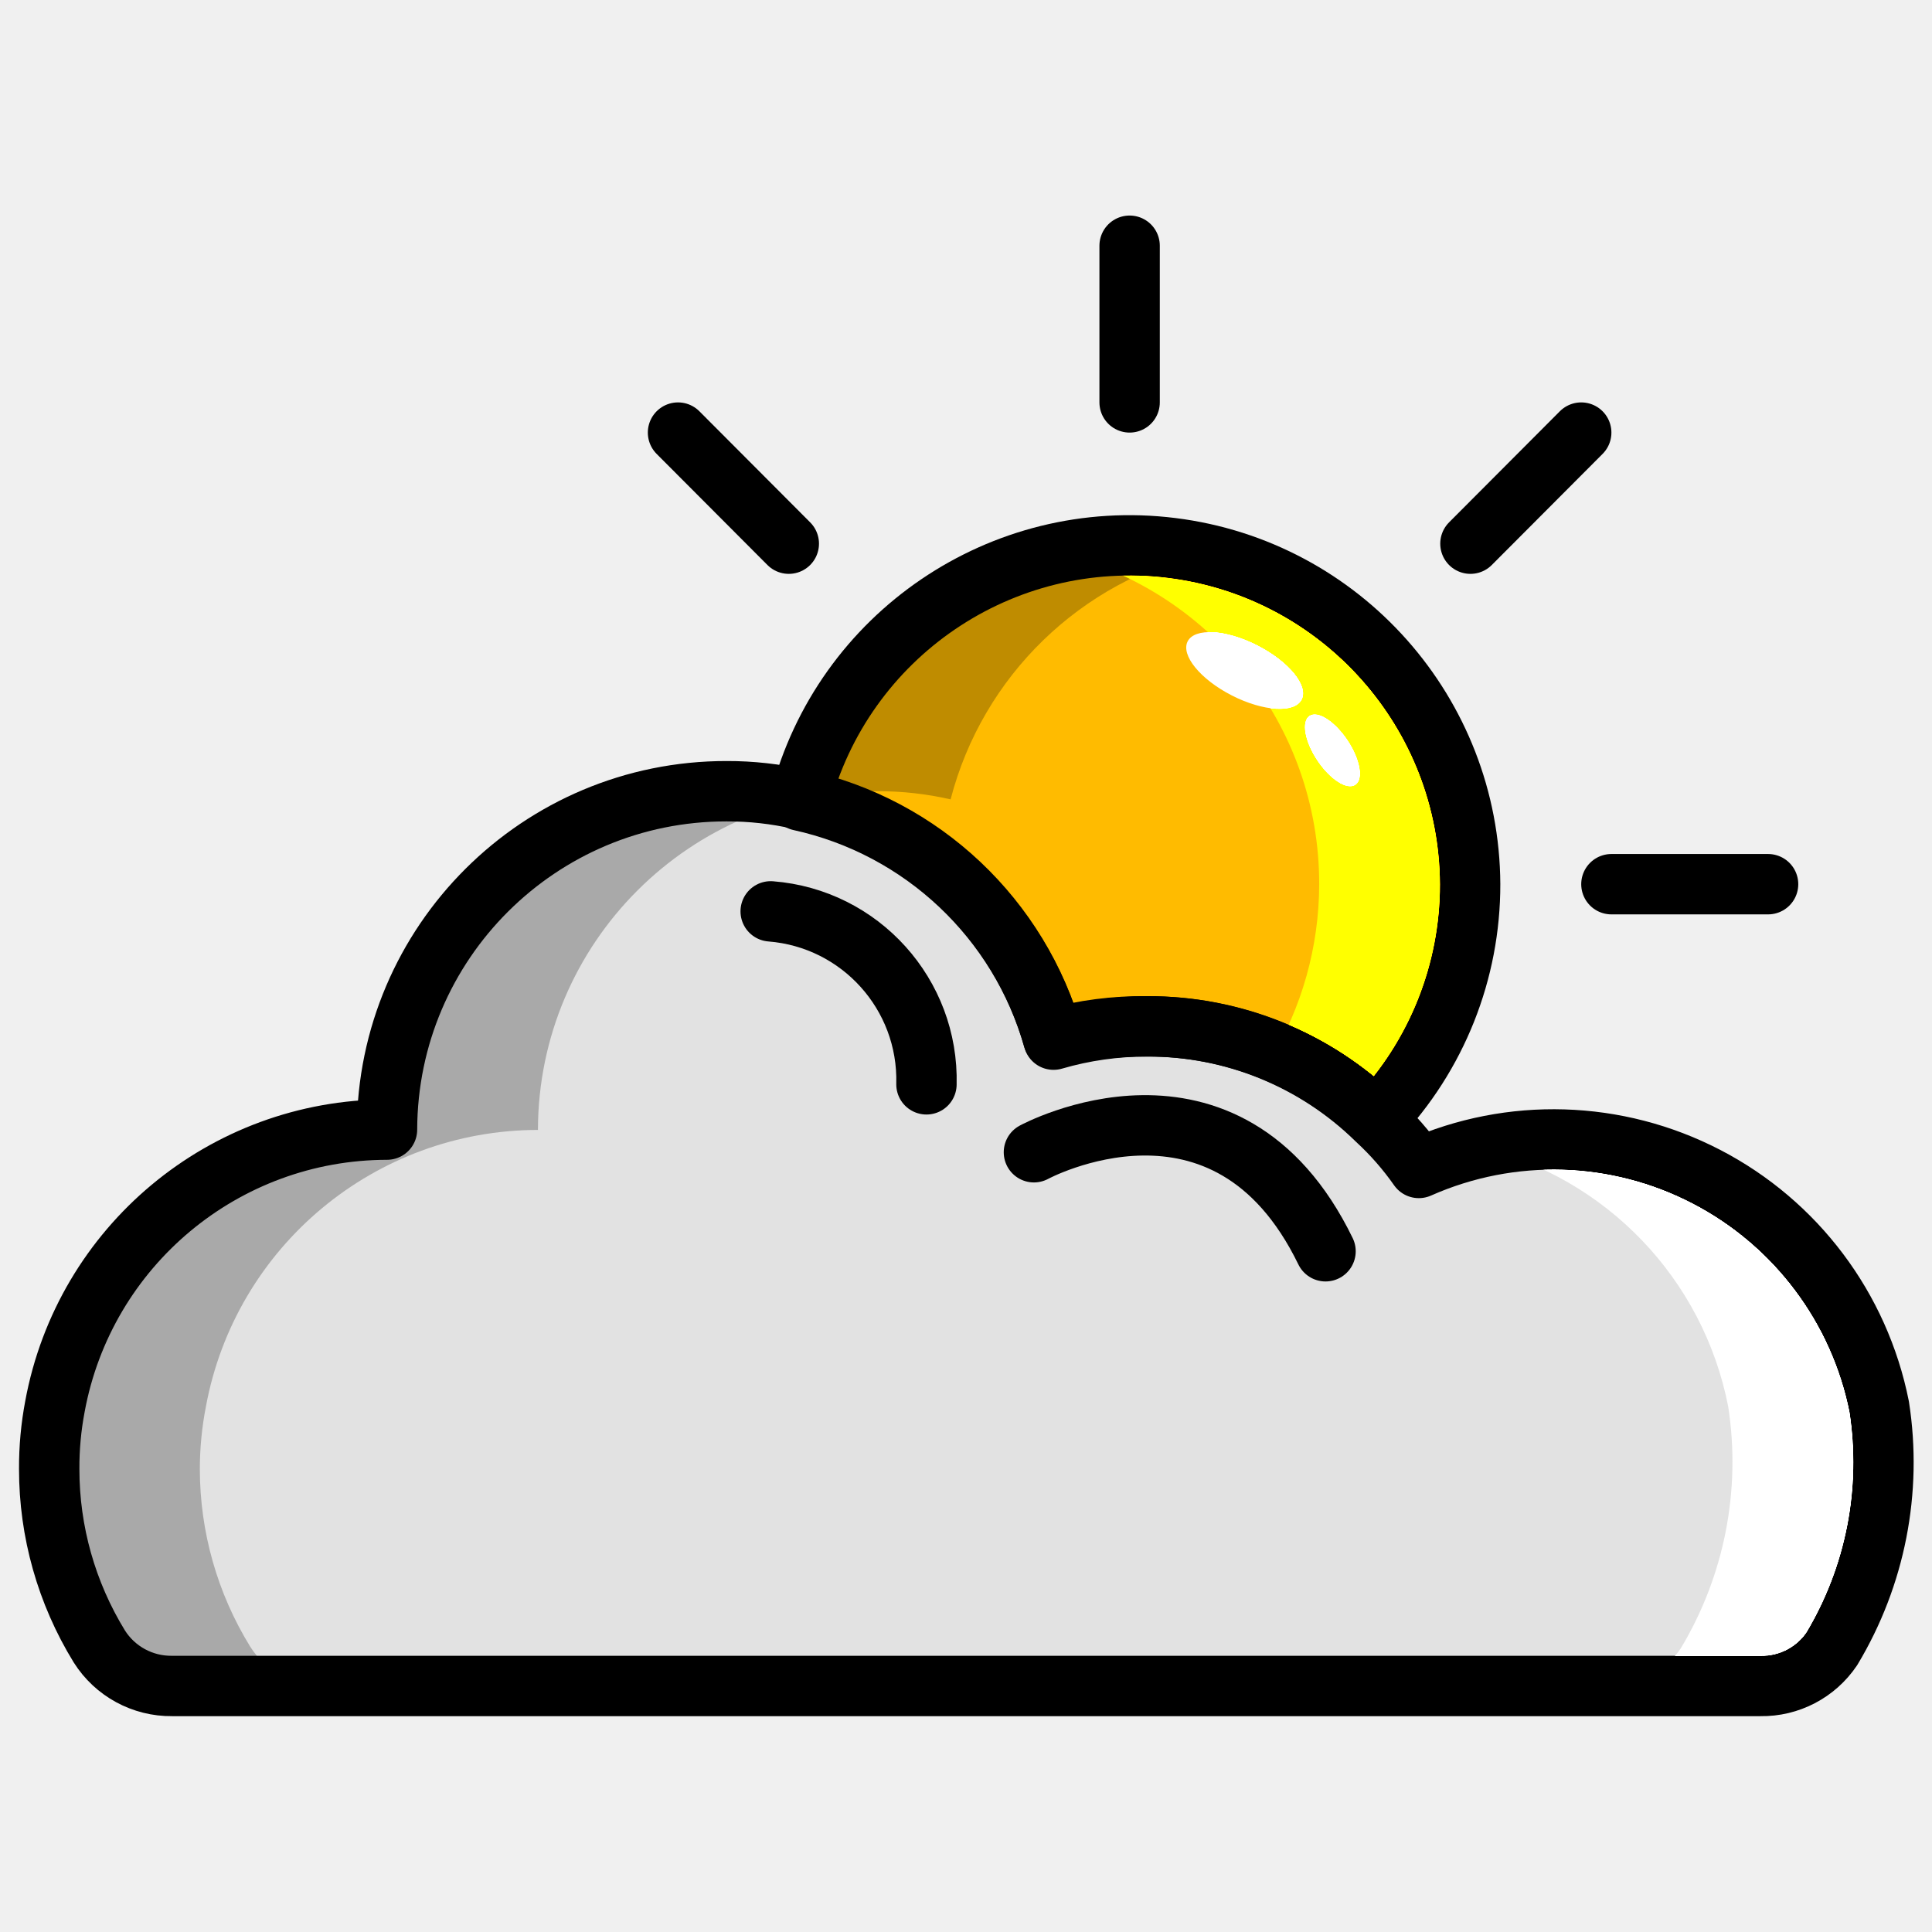
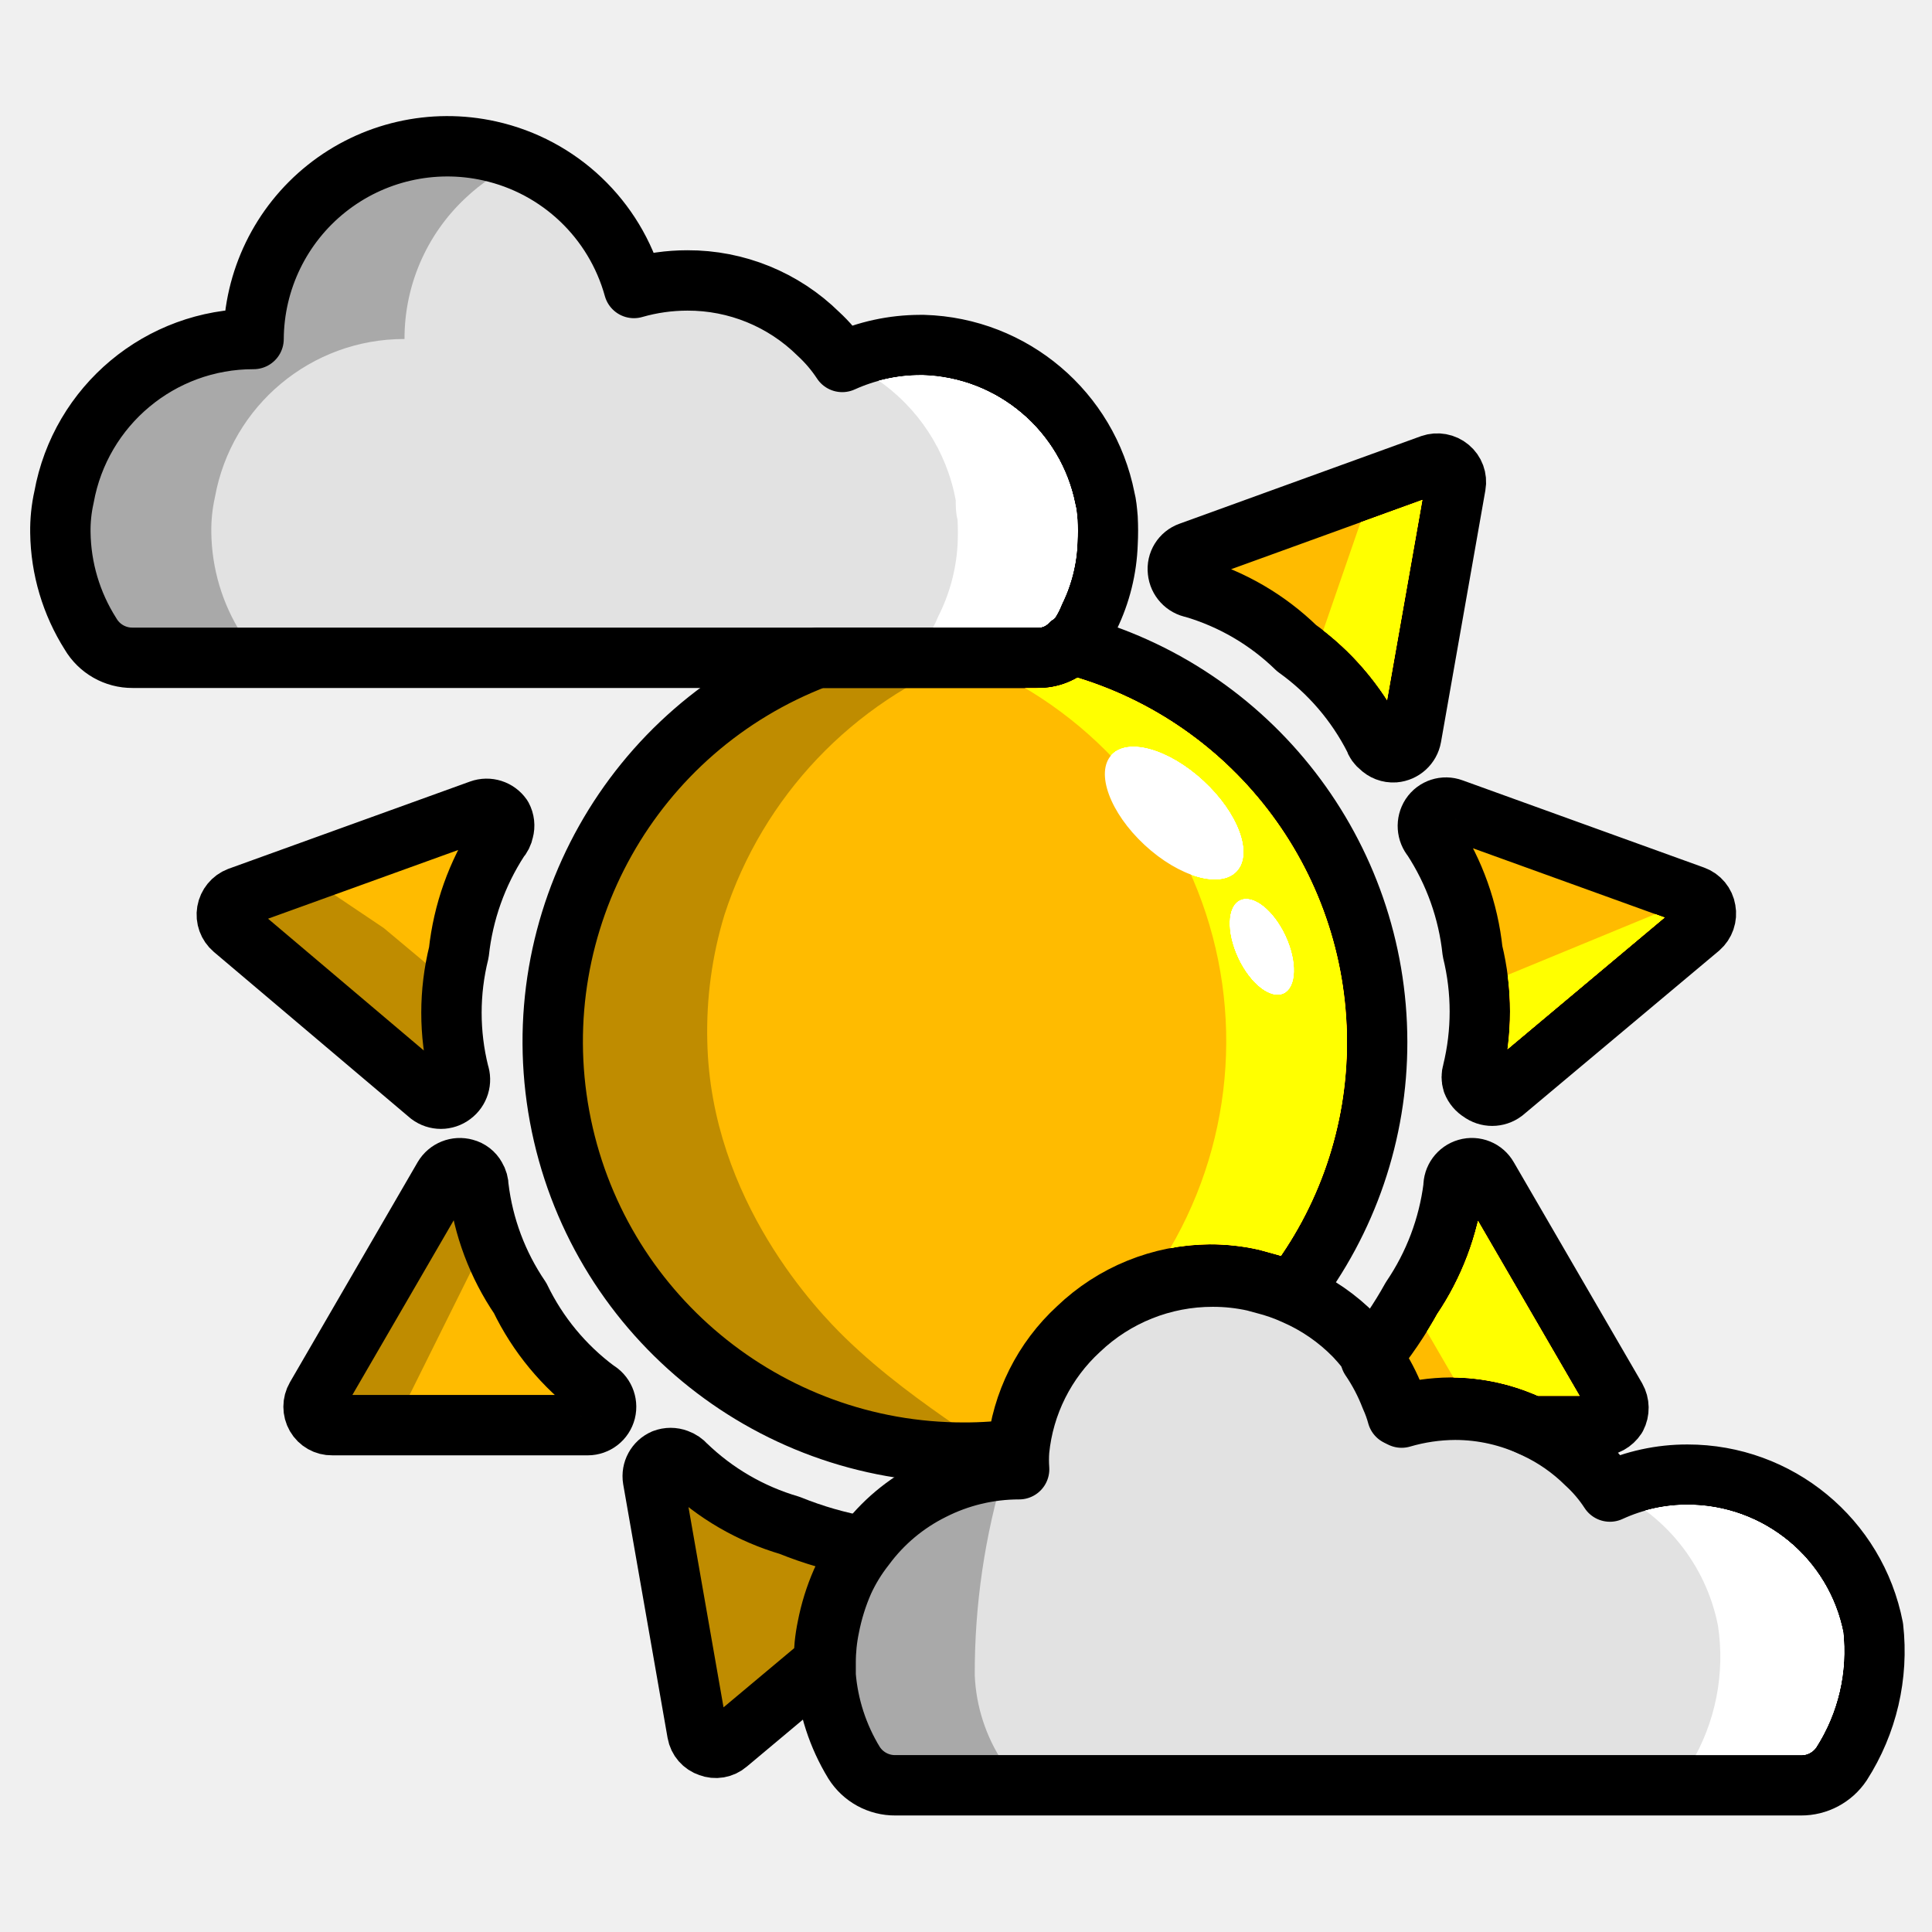
<svg xmlns="http://www.w3.org/2000/svg" viewBox="0 0 64 64">
  <defs>
-     <style>.cls-1{isolation:isolate;}.cls-2{fill:#fb0;}.cls-3,.cls-6{fill:none;}.cls-4{fill:#e2e2e2;}.cls-5,.cls-9{fill:#fff;}.cls-6{stroke:#000;stroke-linecap:round;stroke-linejoin:round;stroke-width:2px;}.cls-7{opacity:0.25;mix-blend-mode:multiply;}.cls-8,.cls-9{mix-blend-mode:overlay;}</style>
+     <style>.cls-1{isolation:isolate;}.cls-2{fill:#fb0;}.cls-3{fill:#e2e2e2;}.cls-4,.cls-9{fill:#fff;}.cls-5,.cls-6{fill:none;}.cls-5{stroke:#000;stroke-linecap:round;stroke-linejoin:round;stroke-width:2px;}.cls-7{opacity:0.25;mix-blend-mode:multiply;}.cls-8,.cls-9{mix-blend-mode:overlay;}</style>
  </defs>
  <g class="cls-1">
    <g id="Layer_1" data-name="Layer 1">
      <g id="Vector">
-         <path class="cls-2" d="M48.7,29.29a11.27,11.27,0,0,1-3.1,7.78A10.8,10.8,0,0,0,38,34a11,11,0,0,0-3.1.44,11.22,11.22,0,0,0-8.4-7.92h0A11.28,11.28,0,0,1,48.7,29.29Z" />
-         <line class="cls-3" x1="48.71" y1="18.01" x2="52.38" y2="14.33" />
-         <path class="cls-4" d="M60.68,54.62s0,0,0,0a2.79,2.79,0,0,1-2.36,1.23H5.7a2.81,2.81,0,0,1-2.41-1.31,11.22,11.22,0,0,1-1.66-5.88,10.84,10.84,0,0,1,.19-2.07,11.2,11.2,0,0,1,11-9.17A11.24,11.24,0,0,1,24.07,26.21a10.69,10.69,0,0,1,2.42.27h0a11.22,11.22,0,0,1,8.4,7.92A11,11,0,0,1,38,34a10.8,10.8,0,0,1,7.61,3.1A9.82,9.82,0,0,1,47,38.69,11,11,0,0,1,62.25,46.6,12,12,0,0,1,60.68,54.62Z" />
-         <line class="cls-3" x1="26.13" y1="18.01" x2="22.46" y2="14.33" />
-         <path class="cls-3" d="M25.53,30.19a5.6,5.6,0,0,1,5.16,5.73" />
-         <path class="cls-3" d="M34.25,38.17s6.38-3.47,9.66,3.28" />
-         <ellipse class="cls-5" cx="41.23" cy="22.21" rx="0.93" ry="2.12" transform="translate(2.7 48.83) rotate(-62.95)" />
-         <ellipse class="cls-5" cx="44.14" cy="24.86" rx="0.6" ry="1.37" transform="translate(-6.38 28.63) rotate(-33.66)" />
+         <path class="cls-2" d="M45.62,34.51a13.51,13.51,0,0,1-2.83,8.3,5.86,5.86,0,0,0-1-.35l-.33-.09h0a6.28,6.28,0,0,0-1.38-.15A6.39,6.39,0,0,0,35.7,44a6.27,6.27,0,0,0-2,4,12.54,12.54,0,0,1-1.75.12,13.61,13.61,0,0,1-4.87-26.33h7.26a1.49,1.49,0,0,0,1.11-.45A13.63,13.63,0,0,1,45.62,34.51Z" />
+         <path class="cls-2" d="M16.68,27.51a.61.61,0,0,1-.15.3,8.56,8.56,0,0,0-1.33,3.74,8.29,8.29,0,0,0,0,4,.63.63,0,0,1-.22.72.62.62,0,0,1-.75,0L7.73,30.77a.62.62,0,0,1,.18-1.05l8-2.89a.62.62,0,0,1,.72.23A.61.61,0,0,1,16.68,27.51Z" />
+         <path class="cls-2" d="M15.76,39a.62.62,0,0,1,.09.32A8.29,8.29,0,0,0,17.23,43a8.31,8.31,0,0,0,2.53,3.06.62.62,0,0,1,.3.69.61.61,0,0,1-.59.46H11a.6.6,0,0,1-.53-.3.62.62,0,0,1,0-.62L14.7,39a.62.62,0,0,1,.7-.28A.57.57,0,0,1,15.76,39Z" />
+         <path class="cls-2" d="M26.16,50.53a8.3,8.3,0,0,1-3.44-2,.67.67,0,0,0-.28-.19.63.63,0,0,0-.45,0,.61.61,0,0,0-.36.66L23.1,57.4a.59.59,0,0,0,.4.46.58.58,0,0,0,.59-.1l3.2-2.68v0a5.76,5.76,0,0,1,.12-1.18,7.15,7.15,0,0,1,.47-1.51,5.72,5.72,0,0,1,.71-1.16A12.06,12.06,0,0,1,26.16,50.53Z" />
+         <path class="cls-2" d="M53.53,46.32,49.28,39a.6.6,0,0,0-.69-.28.61.61,0,0,0-.44.6A8.45,8.45,0,0,1,46.76,43a13.23,13.23,0,0,1-1.36,2,6.25,6.25,0,0,1,.67,1.28,4,4,0,0,1,.22.61,6.42,6.42,0,0,1,1.77-.26,6.11,6.11,0,0,1,2.66.61H53a.66.66,0,0,0,.54-.3A.65.65,0,0,0,53.53,46.32Z" />
+         <path class="cls-2" d="M48.78,35.85a.57.57,0,0,1,0-.34,8.4,8.4,0,0,0,0-4,8.48,8.48,0,0,0-1.33-3.74.63.63,0,0,1-.05-.75.6.6,0,0,1,.71-.23l8,2.89a.6.6,0,0,1,.39.47.62.62,0,0,1-.2.58l-6.49,5.44a.63.63,0,0,1-.76,0A.65.65,0,0,1,48.78,35.85Z" />
+         <path class="cls-2" d="M45.72,24.74a.52.52,0,0,1-.19-.27,8.33,8.33,0,0,0-2.58-3,8.21,8.21,0,0,0-3.42-2,.62.62,0,0,1-.51-.55.59.59,0,0,1,.39-.63l8-2.9a.62.62,0,0,1,.6.11.6.6,0,0,1,.21.57l-1.47,8.34a.62.62,0,0,1-.56.51A.6.6,0,0,1,45.72,24.74Z" />
+         <path class="cls-3" d="M61,58.43h0a1.6,1.6,0,0,1-1.34.71h-30a1.6,1.6,0,0,1-1.37-.75,6.58,6.58,0,0,1-.94-2.89c0-.13,0-.28,0-.42v0a5.76,5.76,0,0,1,.12-1.18,7.15,7.15,0,0,1,.47-1.51,5.72,5.72,0,0,1,.71-1.16,6.21,6.21,0,0,1,2.23-1.87,6.34,6.34,0,0,1,2.88-.69,4.21,4.21,0,0,1,0-.62,6.27,6.27,0,0,1,2-4,6.39,6.39,0,0,1,4.41-1.76,6.28,6.28,0,0,1,1.38.15h0l.33.09a5.86,5.86,0,0,1,1,.35,6.28,6.28,0,0,1,2,1.38,7.29,7.29,0,0,1,.66.81,6.25,6.25,0,0,1,.67,1.28,4,4,0,0,1,.22.61,6.42,6.42,0,0,1,1.77-.26,6.11,6.11,0,0,1,2.66.61,6,6,0,0,1,1.68,1.17,4.74,4.74,0,0,1,.79.93,6.11,6.11,0,0,1,2.57-.56,6.26,6.26,0,0,1,6.15,5.07A6.91,6.91,0,0,1,61,58.43Z" />
+         <path class="cls-3" d="M36.69,17.16a7.94,7.94,0,0,1,0,.84,6,6,0,0,1-.6,2.42,3.48,3.48,0,0,1-.35.66.39.39,0,0,1-.08.1.61.61,0,0,1-.16.16,1.49,1.49,0,0,1-1.11.45h-30A1.6,1.6,0,0,1,3,21a6.42,6.42,0,0,1-1-3.36,5,5,0,0,1,.12-1.17,6.37,6.37,0,0,1,6.28-5.24A6.42,6.42,0,0,1,16.22,5h0A6.4,6.4,0,0,1,21,9.54a6.41,6.41,0,0,1,1.77-.25,6.15,6.15,0,0,1,4.34,1.77,5,5,0,0,1,.79.93,6.28,6.28,0,0,1,2.58-.56h.12a6.31,6.31,0,0,1,6,5.08C36.65,16.7,36.67,16.92,36.69,17.16Z" />
+         <ellipse class="cls-4" cx="38.89" cy="26.94" rx="1.44" ry="2.83" transform="translate(-7.31 37.1) rotate(-47.12)" />
+         <ellipse class="cls-4" cx="41.8" cy="31.37" rx="0.86" ry="1.7" transform="translate(-9.34 20.6) rotate(-25)" />
      </g>
      <g id="Line">
-         <path class="cls-6" d="M48.7,29.29a11.27,11.27,0,0,1-3.1,7.78A10.8,10.8,0,0,0,38,34a11,11,0,0,0-3.1.44,11.22,11.22,0,0,0-8.4-7.92h0A11.28,11.28,0,0,1,48.7,29.29Z" />
-         <line class="cls-6" x1="37.42" y1="13.33" x2="37.42" y2="8.14" />
-         <line class="cls-6" x1="53.38" y1="29.29" x2="58.57" y2="29.29" />
-         <line class="cls-6" x1="48.71" y1="18.01" x2="52.38" y2="14.33" />
-         <path class="cls-6" d="M60.68,54.62s0,0,0,0a2.79,2.79,0,0,1-2.36,1.23H5.7a2.81,2.81,0,0,1-2.41-1.31,11.22,11.22,0,0,1-1.66-5.88,10.84,10.84,0,0,1,.19-2.07,11.2,11.2,0,0,1,11-9.17A11.24,11.24,0,0,1,24.07,26.21a10.69,10.69,0,0,1,2.42.27h0a11.22,11.22,0,0,1,8.4,7.92A11,11,0,0,1,38,34a10.8,10.8,0,0,1,7.61,3.1A9.82,9.82,0,0,1,47,38.69,11,11,0,0,1,62.25,46.6,12,12,0,0,1,60.68,54.62Z" />
-         <line class="cls-6" x1="26.13" y1="18.01" x2="22.46" y2="14.33" />
-         <path class="cls-6" d="M25.53,30.19a5.6,5.6,0,0,1,5.16,5.73" />
-         <path class="cls-6" d="M34.25,38.17s6.38-3.47,9.66,3.28" />
-         <ellipse class="cls-3" cx="41.23" cy="22.21" rx="0.93" ry="2.12" transform="translate(2.7 48.83) rotate(-62.95)" />
-         <ellipse class="cls-3" cx="44.14" cy="24.86" rx="0.6" ry="1.37" transform="translate(-6.38 28.63) rotate(-33.66)" />
+         <path class="cls-5" d="M45.62,34.51a13.51,13.51,0,0,1-2.83,8.3,5.86,5.86,0,0,0-1-.35l-.33-.09h0a6.28,6.28,0,0,0-1.38-.15A6.39,6.39,0,0,0,35.7,44a6.27,6.27,0,0,0-2,4,12.54,12.54,0,0,1-1.75.12,13.61,13.61,0,0,1-4.87-26.33h7.26a1.49,1.49,0,0,0,1.11-.45A13.63,13.63,0,0,1,45.62,34.51Z" />
+         <path class="cls-5" d="M16.68,27.51a.61.61,0,0,1-.15.3,8.56,8.56,0,0,0-1.33,3.74,8.29,8.29,0,0,0,0,4,.63.63,0,0,1-.22.72.62.62,0,0,1-.75,0L7.73,30.77a.62.62,0,0,1,.18-1.05l8-2.89a.62.62,0,0,1,.72.23A.61.61,0,0,1,16.68,27.51Z" />
+         <path class="cls-5" d="M15.76,39a.62.62,0,0,1,.09.32A8.29,8.29,0,0,0,17.23,43a8.31,8.31,0,0,0,2.53,3.06.62.62,0,0,1,.3.69.61.61,0,0,1-.59.46H11a.6.6,0,0,1-.53-.3.62.62,0,0,1,0-.62L14.7,39a.62.62,0,0,1,.7-.28A.57.57,0,0,1,15.76,39Z" />
+         <path class="cls-5" d="M26.16,50.53a8.3,8.3,0,0,1-3.44-2,.67.67,0,0,0-.28-.19.63.63,0,0,0-.45,0,.61.61,0,0,0-.36.66L23.1,57.4a.59.59,0,0,0,.4.46.58.58,0,0,0,.59-.1l3.2-2.68v0a5.76,5.76,0,0,1,.12-1.18,7.15,7.15,0,0,1,.47-1.51,5.72,5.72,0,0,1,.71-1.16A12.06,12.06,0,0,1,26.16,50.53Z" />
+         <path class="cls-5" d="M53.53,46.32,49.28,39a.6.6,0,0,0-.69-.28.61.61,0,0,0-.44.6A8.45,8.45,0,0,1,46.76,43a13.23,13.23,0,0,1-1.36,2,6.25,6.25,0,0,1,.67,1.28,4,4,0,0,1,.22.61,6.42,6.42,0,0,1,1.77-.26,6.11,6.11,0,0,1,2.66.61H53a.66.66,0,0,0,.54-.3A.65.65,0,0,0,53.53,46.32Z" />
+         <path class="cls-5" d="M48.78,35.85a.57.57,0,0,1,0-.34,8.4,8.4,0,0,0,0-4,8.48,8.48,0,0,0-1.33-3.74.63.63,0,0,1-.05-.75.6.6,0,0,1,.71-.23l8,2.89a.6.6,0,0,1,.39.47.62.62,0,0,1-.2.58l-6.49,5.44a.63.63,0,0,1-.76,0A.65.65,0,0,1,48.78,35.85Z" />
+         <path class="cls-5" d="M45.72,24.74a.52.52,0,0,1-.19-.27,8.33,8.33,0,0,0-2.58-3,8.21,8.21,0,0,0-3.42-2,.62.62,0,0,1-.51-.55.59.59,0,0,1,.39-.63l8-2.9a.62.62,0,0,1,.6.11.6.6,0,0,1,.21.57l-1.47,8.34a.62.62,0,0,1-.56.51A.6.6,0,0,1,45.72,24.74Z" />
+         <path class="cls-5" d="M61,58.43h0a1.6,1.6,0,0,1-1.34.71h-30a1.6,1.6,0,0,1-1.37-.75,6.58,6.58,0,0,1-.94-2.89c0-.13,0-.28,0-.42v0a5.76,5.76,0,0,1,.12-1.18,7.15,7.15,0,0,1,.47-1.51,5.72,5.72,0,0,1,.71-1.16,6.21,6.21,0,0,1,2.23-1.87,6.34,6.34,0,0,1,2.88-.69,4.21,4.21,0,0,1,0-.62,6.27,6.27,0,0,1,2-4,6.39,6.39,0,0,1,4.41-1.76,6.28,6.28,0,0,1,1.38.15h0l.33.09a5.86,5.86,0,0,1,1,.35,6.28,6.28,0,0,1,2,1.38,7.29,7.29,0,0,1,.66.81,6.25,6.25,0,0,1,.67,1.28,4,4,0,0,1,.22.61,6.42,6.42,0,0,1,1.77-.26,6.11,6.11,0,0,1,2.66.61,6,6,0,0,1,1.68,1.17,4.74,4.74,0,0,1,.79.93,6.11,6.11,0,0,1,2.57-.56,6.26,6.26,0,0,1,6.15,5.07A6.91,6.91,0,0,1,61,58.43Z" />
+         <path class="cls-5" d="M36.69,17.16a7.94,7.94,0,0,1,0,.84,6,6,0,0,1-.6,2.42,3.48,3.48,0,0,1-.35.66.39.39,0,0,1-.08.1.61.61,0,0,1-.16.16,1.49,1.49,0,0,1-1.11.45h-30A1.6,1.6,0,0,1,3,21a6.42,6.42,0,0,1-1-3.36,5,5,0,0,1,.12-1.17,6.37,6.37,0,0,1,6.28-5.24A6.42,6.42,0,0,1,16.22,5h0A6.4,6.4,0,0,1,21,9.54a6.41,6.41,0,0,1,1.77-.25,6.15,6.15,0,0,1,4.34,1.77,5,5,0,0,1,.79.93,6.28,6.28,0,0,1,2.58-.56h.12a6.31,6.31,0,0,1,6,5.08C36.65,16.7,36.67,16.92,36.69,17.16Z" />
+         <ellipse class="cls-6" cx="38.89" cy="26.94" rx="1.44" ry="2.83" transform="translate(-7.31 37.1) rotate(-47.12)" />
+         <ellipse class="cls-6" cx="41.8" cy="31.37" rx="0.86" ry="1.7" transform="translate(-9.34 20.6) rotate(-25)" />
      </g>
      <g id="Shadow" class="cls-7">
-         <path d="M5.7,55.86h5a2.81,2.81,0,0,1-2.41-1.31,11.23,11.23,0,0,1-1.67-5.88,10.84,10.84,0,0,1,.2-2.07,11.2,11.2,0,0,1,11-9.17A11.24,11.24,0,0,1,29.07,26.21a10.69,10.69,0,0,1,2.42.27,11.3,11.3,0,0,1,8.43-8.18,10.83,10.83,0,0,0-2.5-.29,11.29,11.29,0,0,0-10.93,8.47,10.69,10.69,0,0,0-2.42-.27A11.24,11.24,0,0,0,12.84,37.43a11.2,11.2,0,0,0-11,9.17,10.84,10.84,0,0,0-.2,2.07,11.23,11.23,0,0,0,1.67,5.88A2.81,2.81,0,0,0,5.7,55.86Z" />
-         <path d="M54,38a11.31,11.31,0,0,0-2.49-.29h-.26a9.78,9.78,0,0,1,.75.95A11.74,11.74,0,0,1,54,38Z" />
+         <path d="M20.71,26.88l.16-.05a3.28,3.28,0,0,0-1.23,1c-.41.58-.32.88-.69,2.75-.1.49-.33,1.57-.54,3a3.15,3.15,0,0,0,0,.94,3.23,3.23,0,0,0,.84,1.7l-.78-.66a13.47,13.47,0,0,0,.93,4L19.7,39c-.31.27-.36.46-.34.59a1.59,1.59,0,0,0,.15.38L20,41a6.51,6.51,0,0,0,2.21,2,7.3,7.3,0,0,1,2.09,2.72A13.47,13.47,0,0,0,32,48.12,12.54,12.54,0,0,0,33.74,48a4.21,4.21,0,0,0,0,.62,6.34,6.34,0,0,0-2.88.69,6.07,6.07,0,0,0-1,.65c.24.21.54.42.74.33s.07-.61.28-1c.46-.82,2.3-.25,2.48-.65s-2.9-1.92-5.38-4.34c-.83-.81-4.44-4.51-4.55-9.81A13.27,13.27,0,0,1,24,30.3a13.62,13.62,0,0,1,8.08-8.51h-5A13.69,13.69,0,0,0,20.71,26.88Z" />
+         <path d="M7.52,30.19a.7.7,0,0,0,0,.32.61.61,0,0,0,.19.26l6.48,5.44a.62.62,0,0,0,.75,0,.63.63,0,0,0,.22-.72,6.94,6.94,0,0,1-.13-2.81l-2.32-1.94L9.6,28.65C8.37,29.31,7.55,29.93,7.52,30.19Z" />
+         <path d="M32.86,11.92l0,.07L33,12Z" />
+         <path d="M14.7,39l-4.23,7.33a.62.62,0,0,0,0,.62.6.6,0,0,0,.53.3h5a2.09,2.09,0,0,0-.53-.3,2.9,2.9,0,0,0-2.42.3l3.16-6.36h0a11.63,11.63,0,0,1-.36-1.57.67.67,0,0,0,0-.25l0-.07C15.7,38.88,15.26,38.87,14.7,39Z" />
+         <path d="M22.72,48.57a.67.67,0,0,0-.28-.19.54.54,0,0,0-.45,0,.61.61,0,0,0-.36.66L23.1,57.4a.59.59,0,0,0,.4.46.58.58,0,0,0,.59-.1l3.2-2.68c0,.14,0,.29,0,.42a6.58,6.58,0,0,0,.94,2.89,1.6,1.6,0,0,0,1.37.75h5a1.6,1.6,0,0,1-1.37-.75,5.67,5.67,0,0,1-.94-2.89,23.34,23.34,0,0,1,1-6.84,5.39,5.39,0,0,0-4.21,9.1.65.65,0,0,1-.59.1.59.59,0,0,1-.4-.46l-1.16-6.61c-.25-.07-.5-.16-.78-.26A8.3,8.3,0,0,1,22.72,48.57Z" />
+         <path d="M4.35,21.79h5A1.6,1.6,0,0,1,8,21a6.42,6.42,0,0,1-1-3.36,5,5,0,0,1,.12-1.17,6.37,6.37,0,0,1,6.28-5.24,6.37,6.37,0,0,1,2-4.65,6.2,6.2,0,0,1,1.89-1.24A7.07,7.07,0,0,0,16.22,5h0a6.43,6.43,0,0,0-7.8,6.26,6.37,6.37,0,0,0-6.28,5.24A5,5,0,0,0,2,17.68,6.42,6.42,0,0,0,3,21,1.6,1.6,0,0,0,4.35,21.79Z" />
      </g>
      <g id="Highligth" class="cls-8">
-         <path class="cls-9" d="M43.7,29.29a11.31,11.31,0,0,1-1.64,5.85,3.81,3.81,0,0,1,1.33.75,4.1,4.1,0,0,1,.94.92l.3.32a5.24,5.24,0,0,1,1.09.65c.17,0,.35,0,.52,0a8.07,8.07,0,0,0-.64-.67A11.29,11.29,0,0,0,37.42,18a10.89,10.89,0,0,0-2.5.29A11.26,11.26,0,0,1,43.7,29.29Z" />
-         <path class="cls-9" d="M57.25,46.6a12,12,0,0,1-1.57,8s0,0,0,0a2.79,2.79,0,0,1-2.36,1.23h5a2.79,2.79,0,0,0,2.36-1.23s0,0,0,0a12,12,0,0,0,1.57-8A11,11,0,0,0,49,38,11,11,0,0,1,57.25,46.6Z" />
+         <path class="cls-9" d="M53.53,46.94a.65.65,0,0,0,0-.62L49.28,39a.6.6,0,0,0-.69-.28.61.61,0,0,0-.44.6A8.45,8.45,0,0,1,46.76,43l-.07.12,1.84,3.17a.65.65,0,0,1,0,.62.54.54,0,0,1-.16.14,4.94,4.94,0,0,1,3.34,1.78,6.63,6.63,0,0,1,1.42.4,5.45,5.45,0,0,0-.73-.85,6,6,0,0,0-1.68-1.17H53A.66.66,0,0,0,53.53,46.94Z" />
+         <path class="cls-9" d="M48.94,32.71a7.12,7.12,0,0,1-.12,2.8.57.57,0,0,0,0,.34.65.65,0,0,0,.24.39.63.63,0,0,0,.76,0l6.49-5.44a.62.62,0,0,0,.2-.58.6.6,0,0,0-.39-.47Z" />
+         <path class="cls-9" d="M55.76,48.78a6.3,6.3,0,0,0-2.51.53,6.27,6.27,0,0,1,3.66,4.54,6.91,6.91,0,0,1-.9,4.58h0a1.6,1.6,0,0,1-1.34.71h5A1.6,1.6,0,0,0,61,58.43h0a6.91,6.91,0,0,0,.9-4.58A6.26,6.26,0,0,0,55.76,48.78Z" />
+         <path class="cls-9" d="M43.51,21.82c-.44-.32-.55-.38-.56-.37s2.5,2.78,2.58,3a.52.52,0,0,0,.19.27.6.6,0,0,0,.43.15.62.62,0,0,0,.56-.51L48.18,16a.6.6,0,0,0-.21-.57.62.62,0,0,0-.6-.11L45.52,16Z" />
+         <path class="cls-9" d="M31.08,20.42a3.48,3.48,0,0,1-.35.66.39.39,0,0,1-.08.1.61.61,0,0,1-.16.16,13.6,13.6,0,0,1,8.05,20.38,3.88,3.88,0,0,1,1.72.14,6.58,6.58,0,0,1,1.7.81c1.87-1.47,2.15-2.12,2-2.45a1,1,0,0,1-.11-.54,1.17,1.17,0,0,1,.4-.69l.35.6a13.69,13.69,0,0,0,.95-4.05l-.8.67s.69.33.68.34a.94.94,0,0,1-.68-.34c-.28-.43.27-1,.5-1.77.37-1.2-.61-1.35-.73-3.38a8.73,8.73,0,0,0-.35-2.59,1.77,1.77,0,0,0-.3-.58c-.55-.68-1.51-.66-1.49-.83s.36-.2.71-.23l.15.05a13.47,13.47,0,0,0-1.79-2.13.55.55,0,0,1-.33.14.6.6,0,0,1-.43-.15.52.52,0,0,1-.19-.27,4.85,4.85,0,0,0-.65-1,13.55,13.55,0,0,0-4.39-2.08.61.61,0,0,0,.16-.16.39.39,0,0,0,.08-.1,3.48,3.48,0,0,0,.35-.66c0-.08.07-.16.11-.25l-.11.25s.37-1,.37-1l.24-2a2.43,2.43,0,0,1,0-.27c0-.24,0-.46-.06-.65a6.31,6.31,0,0,0-6-5.08h-.12A6.15,6.15,0,0,0,28,12a5.92,5.92,0,0,1,1.05.57,6.2,6.2,0,0,1,2.61,4c0,.19,0,.41.06.65a7.94,7.94,0,0,1,0,.84A6,6,0,0,1,31.08,20.42Z" />
      </g>
    </g>
  </g>
</svg>
